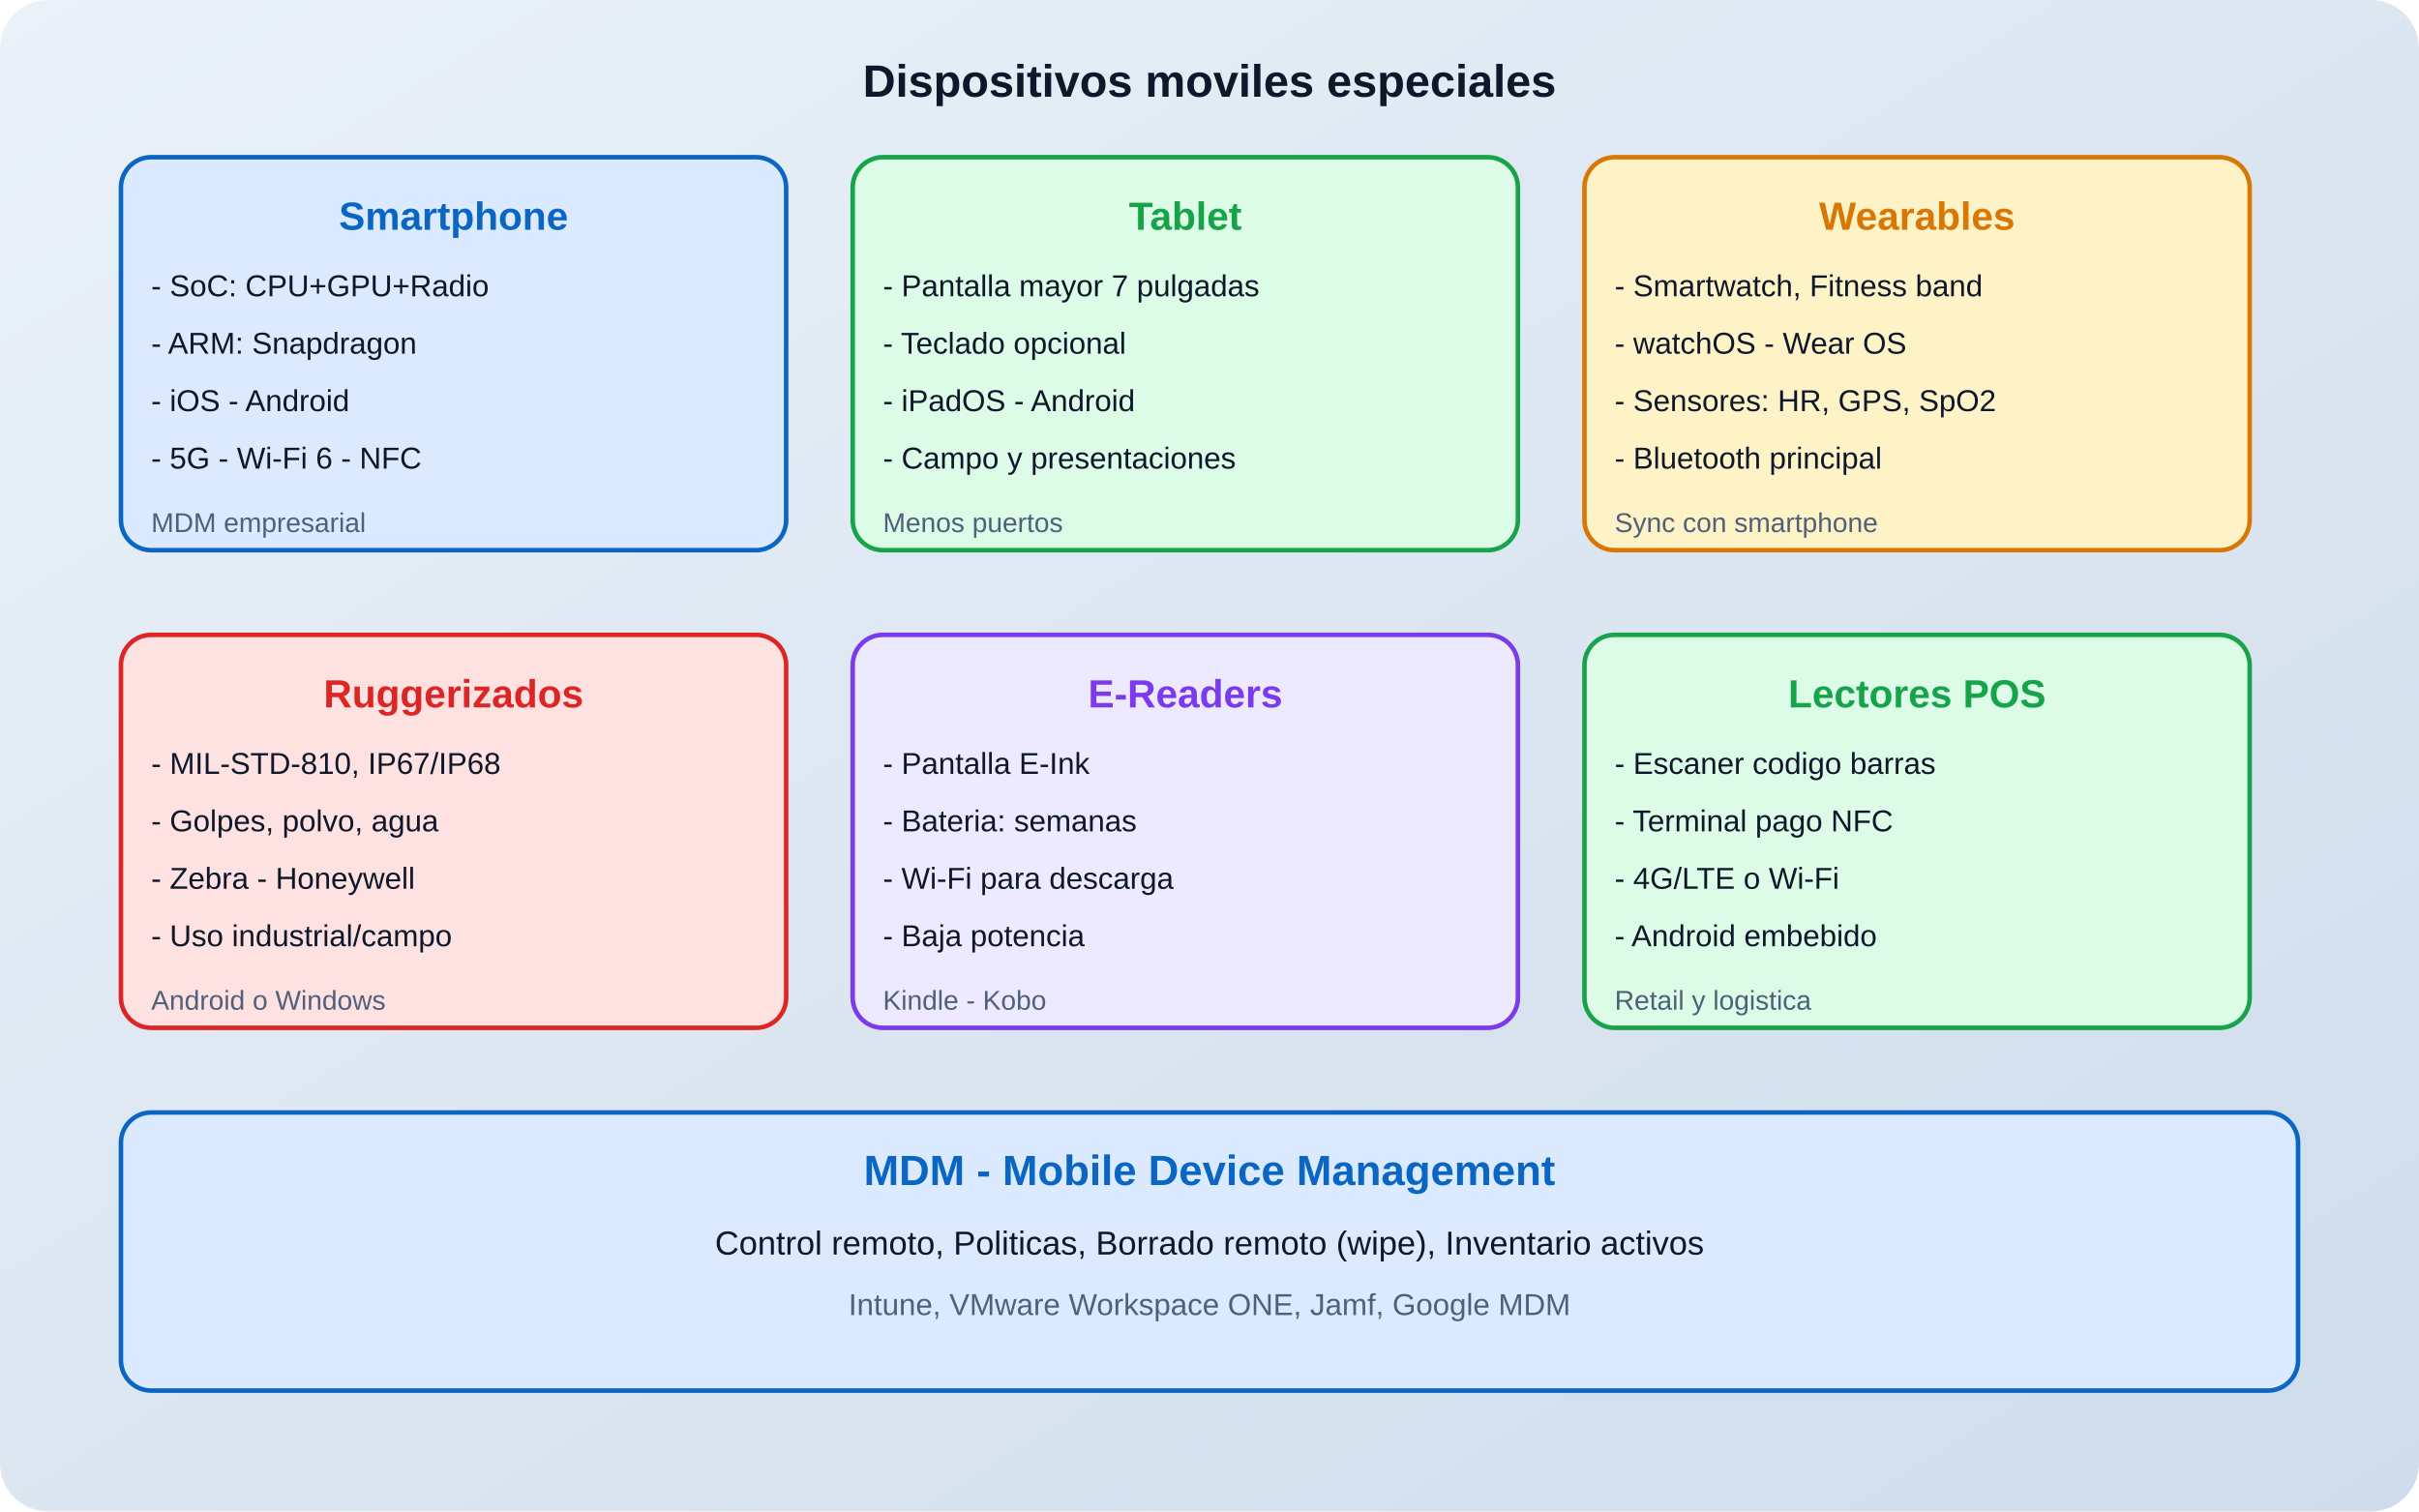
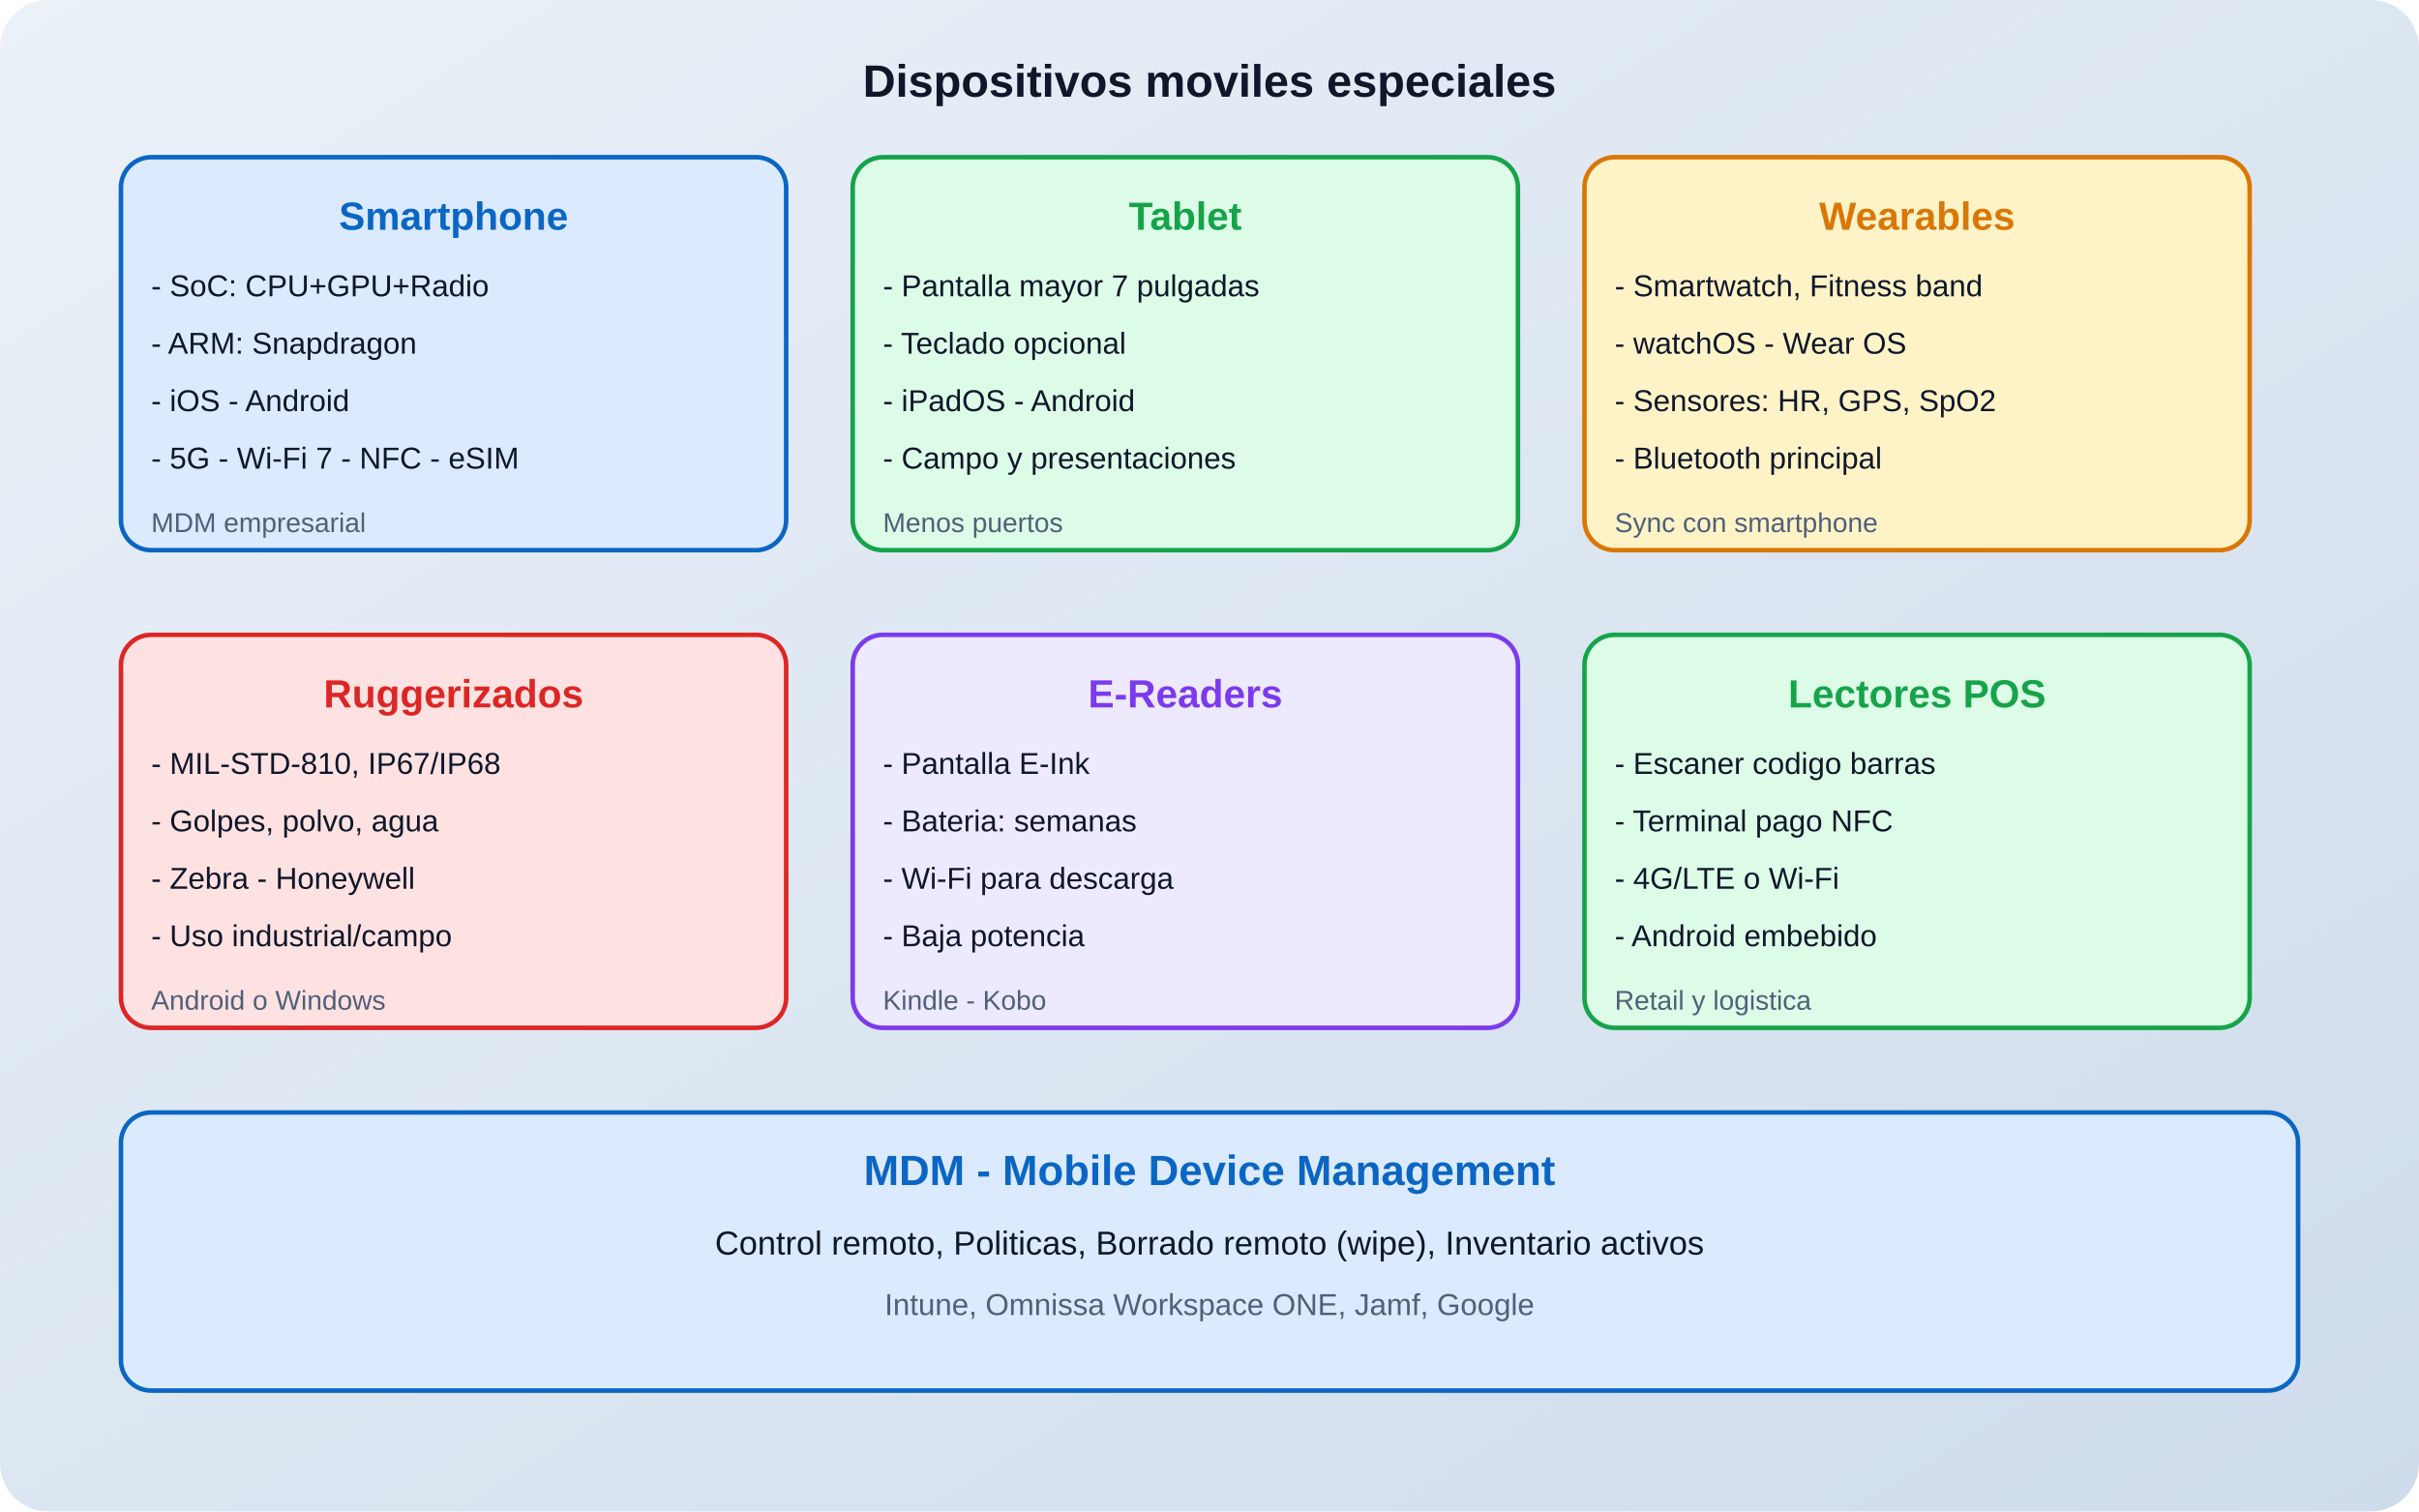
<svg xmlns="http://www.w3.org/2000/svg" width="800" height="500" viewBox="0 0 800 500">
  <defs>
    <linearGradient id="bg" x1="0%" y1="0%" x2="100%" y2="100%">
      <stop offset="0%" stop-color="#eaf1f8" />
      <stop offset="100%" stop-color="#cfdceb" />
    </linearGradient>
  </defs>
  <rect width="800" height="500" fill="url(#bg)" rx="16" />
  <text x="400" y="32" font-family="Arial,sans-serif" font-size="15" font-weight="bold" fill="#0f172a" text-anchor="middle">Dispositivos moviles especiales</text>
  <rect x="40" y="52" width="220" height="130" rx="10" fill="#dbeafe" stroke="#0b66c3" stroke-width="1.5" />
  <text x="150" y="76" font-family="Arial,sans-serif" font-size="13" font-weight="bold" fill="#0b66c3" text-anchor="middle">Smartphone</text>
  <text x="50" y="98" font-family="Arial,sans-serif" font-size="10" font-weight="normal" fill="#0f172a" text-anchor="start">- SoC: CPU+GPU+Radio</text>
  <text x="50" y="117" font-family="Arial,sans-serif" font-size="10" font-weight="normal" fill="#0f172a" text-anchor="start">- ARM: Snapdragon</text>
  <text x="50" y="136" font-family="Arial,sans-serif" font-size="10" font-weight="normal" fill="#0f172a" text-anchor="start">- iOS - Android</text>
-   <text x="50" y="155" font-family="Arial,sans-serif" font-size="10" font-weight="normal" fill="#0f172a" text-anchor="start">- 5G - Wi-Fi 6 - NFC</text>
+   <text x="50" y="155" font-family="Arial,sans-serif" font-size="10" font-weight="normal" fill="#0f172a" text-anchor="start">- 5G - Wi-Fi 7 - NFC - eSIM</text>
  <text x="50" y="176" font-family="Arial,sans-serif" font-size="9" font-weight="normal" fill="#50607a" text-anchor="start">MDM empresarial</text>
  <rect x="282" y="52" width="220" height="130" rx="10" fill="#dcfce7" stroke="#16a34a" stroke-width="1.5" />
  <text x="392" y="76" font-family="Arial,sans-serif" font-size="13" font-weight="bold" fill="#16a34a" text-anchor="middle">Tablet</text>
  <text x="292" y="98" font-family="Arial,sans-serif" font-size="10" font-weight="normal" fill="#0f172a" text-anchor="start">- Pantalla mayor 7 pulgadas</text>
  <text x="292" y="117" font-family="Arial,sans-serif" font-size="10" font-weight="normal" fill="#0f172a" text-anchor="start">- Teclado opcional</text>
  <text x="292" y="136" font-family="Arial,sans-serif" font-size="10" font-weight="normal" fill="#0f172a" text-anchor="start">- iPadOS - Android</text>
  <text x="292" y="155" font-family="Arial,sans-serif" font-size="10" font-weight="normal" fill="#0f172a" text-anchor="start">- Campo y presentaciones</text>
  <text x="292" y="176" font-family="Arial,sans-serif" font-size="9" font-weight="normal" fill="#50607a" text-anchor="start">Menos puertos</text>
  <rect x="524" y="52" width="220" height="130" rx="10" fill="#fef3c7" stroke="#d97706" stroke-width="1.5" />
  <text x="634" y="76" font-family="Arial,sans-serif" font-size="13" font-weight="bold" fill="#d97706" text-anchor="middle">Wearables</text>
  <text x="534" y="98" font-family="Arial,sans-serif" font-size="10" font-weight="normal" fill="#0f172a" text-anchor="start">- Smartwatch, Fitness band</text>
  <text x="534" y="117" font-family="Arial,sans-serif" font-size="10" font-weight="normal" fill="#0f172a" text-anchor="start">- watchOS - Wear OS</text>
  <text x="534" y="136" font-family="Arial,sans-serif" font-size="10" font-weight="normal" fill="#0f172a" text-anchor="start">- Sensores: HR, GPS, SpO2</text>
  <text x="534" y="155" font-family="Arial,sans-serif" font-size="10" font-weight="normal" fill="#0f172a" text-anchor="start">- Bluetooth principal</text>
  <text x="534" y="176" font-family="Arial,sans-serif" font-size="9" font-weight="normal" fill="#50607a" text-anchor="start">Sync con smartphone</text>
  <rect x="40" y="210" width="220" height="130" rx="10" fill="#fee2e2" stroke="#dc2626" stroke-width="1.5" />
  <text x="150" y="234" font-family="Arial,sans-serif" font-size="13" font-weight="bold" fill="#dc2626" text-anchor="middle">Ruggerizados</text>
  <text x="50" y="256" font-family="Arial,sans-serif" font-size="10" font-weight="normal" fill="#0f172a" text-anchor="start">- MIL-STD-810, IP67/IP68</text>
  <text x="50" y="275" font-family="Arial,sans-serif" font-size="10" font-weight="normal" fill="#0f172a" text-anchor="start">- Golpes, polvo, agua</text>
  <text x="50" y="294" font-family="Arial,sans-serif" font-size="10" font-weight="normal" fill="#0f172a" text-anchor="start">- Zebra - Honeywell</text>
  <text x="50" y="313" font-family="Arial,sans-serif" font-size="10" font-weight="normal" fill="#0f172a" text-anchor="start">- Uso industrial/campo</text>
  <text x="50" y="334" font-family="Arial,sans-serif" font-size="9" font-weight="normal" fill="#50607a" text-anchor="start">Android o Windows</text>
  <rect x="282" y="210" width="220" height="130" rx="10" fill="#ede9fe" stroke="#7c3aed" stroke-width="1.5" />
  <text x="392" y="234" font-family="Arial,sans-serif" font-size="13" font-weight="bold" fill="#7c3aed" text-anchor="middle">E-Readers</text>
  <text x="292" y="256" font-family="Arial,sans-serif" font-size="10" font-weight="normal" fill="#0f172a" text-anchor="start">- Pantalla E-Ink</text>
  <text x="292" y="275" font-family="Arial,sans-serif" font-size="10" font-weight="normal" fill="#0f172a" text-anchor="start">- Bateria: semanas</text>
  <text x="292" y="294" font-family="Arial,sans-serif" font-size="10" font-weight="normal" fill="#0f172a" text-anchor="start">- Wi-Fi para descarga</text>
  <text x="292" y="313" font-family="Arial,sans-serif" font-size="10" font-weight="normal" fill="#0f172a" text-anchor="start">- Baja potencia</text>
  <text x="292" y="334" font-family="Arial,sans-serif" font-size="9" font-weight="normal" fill="#50607a" text-anchor="start">Kindle - Kobo</text>
  <rect x="524" y="210" width="220" height="130" rx="10" fill="#dcfce7" stroke="#16a34a" stroke-width="1.5" />
  <text x="634" y="234" font-family="Arial,sans-serif" font-size="13" font-weight="bold" fill="#16a34a" text-anchor="middle">Lectores POS</text>
  <text x="534" y="256" font-family="Arial,sans-serif" font-size="10" font-weight="normal" fill="#0f172a" text-anchor="start">- Escaner codigo barras</text>
  <text x="534" y="275" font-family="Arial,sans-serif" font-size="10" font-weight="normal" fill="#0f172a" text-anchor="start">- Terminal pago NFC</text>
  <text x="534" y="294" font-family="Arial,sans-serif" font-size="10" font-weight="normal" fill="#0f172a" text-anchor="start">- 4G/LTE o Wi-Fi</text>
  <text x="534" y="313" font-family="Arial,sans-serif" font-size="10" font-weight="normal" fill="#0f172a" text-anchor="start">- Android embebido</text>
  <text x="534" y="334" font-family="Arial,sans-serif" font-size="9" font-weight="normal" fill="#50607a" text-anchor="start">Retail y logistica</text>
  <rect x="40" y="368" width="720" height="92" rx="10" fill="#dbeafe" stroke="#0b66c3" stroke-width="1.5" />
  <text x="400" y="392" font-family="Arial,sans-serif" font-size="14" font-weight="bold" fill="#0b66c3" text-anchor="middle">MDM - Mobile Device Management</text>
  <text x="400" y="415" font-family="Arial,sans-serif" font-size="11" font-weight="normal" fill="#0f172a" text-anchor="middle">Control remoto, Politicas, Borrado remoto (wipe), Inventario activos</text>
-   <text x="400" y="435" font-family="Arial,sans-serif" font-size="10" font-weight="normal" fill="#50607a" text-anchor="middle">Intune, VMware Workspace ONE, Jamf, Google MDM</text>
+   <text x="400" y="435" font-family="Arial,sans-serif" font-size="10" font-weight="normal" fill="#50607a" text-anchor="middle">Intune, Omnissa Workspace ONE, Jamf, Google</text>
</svg>
